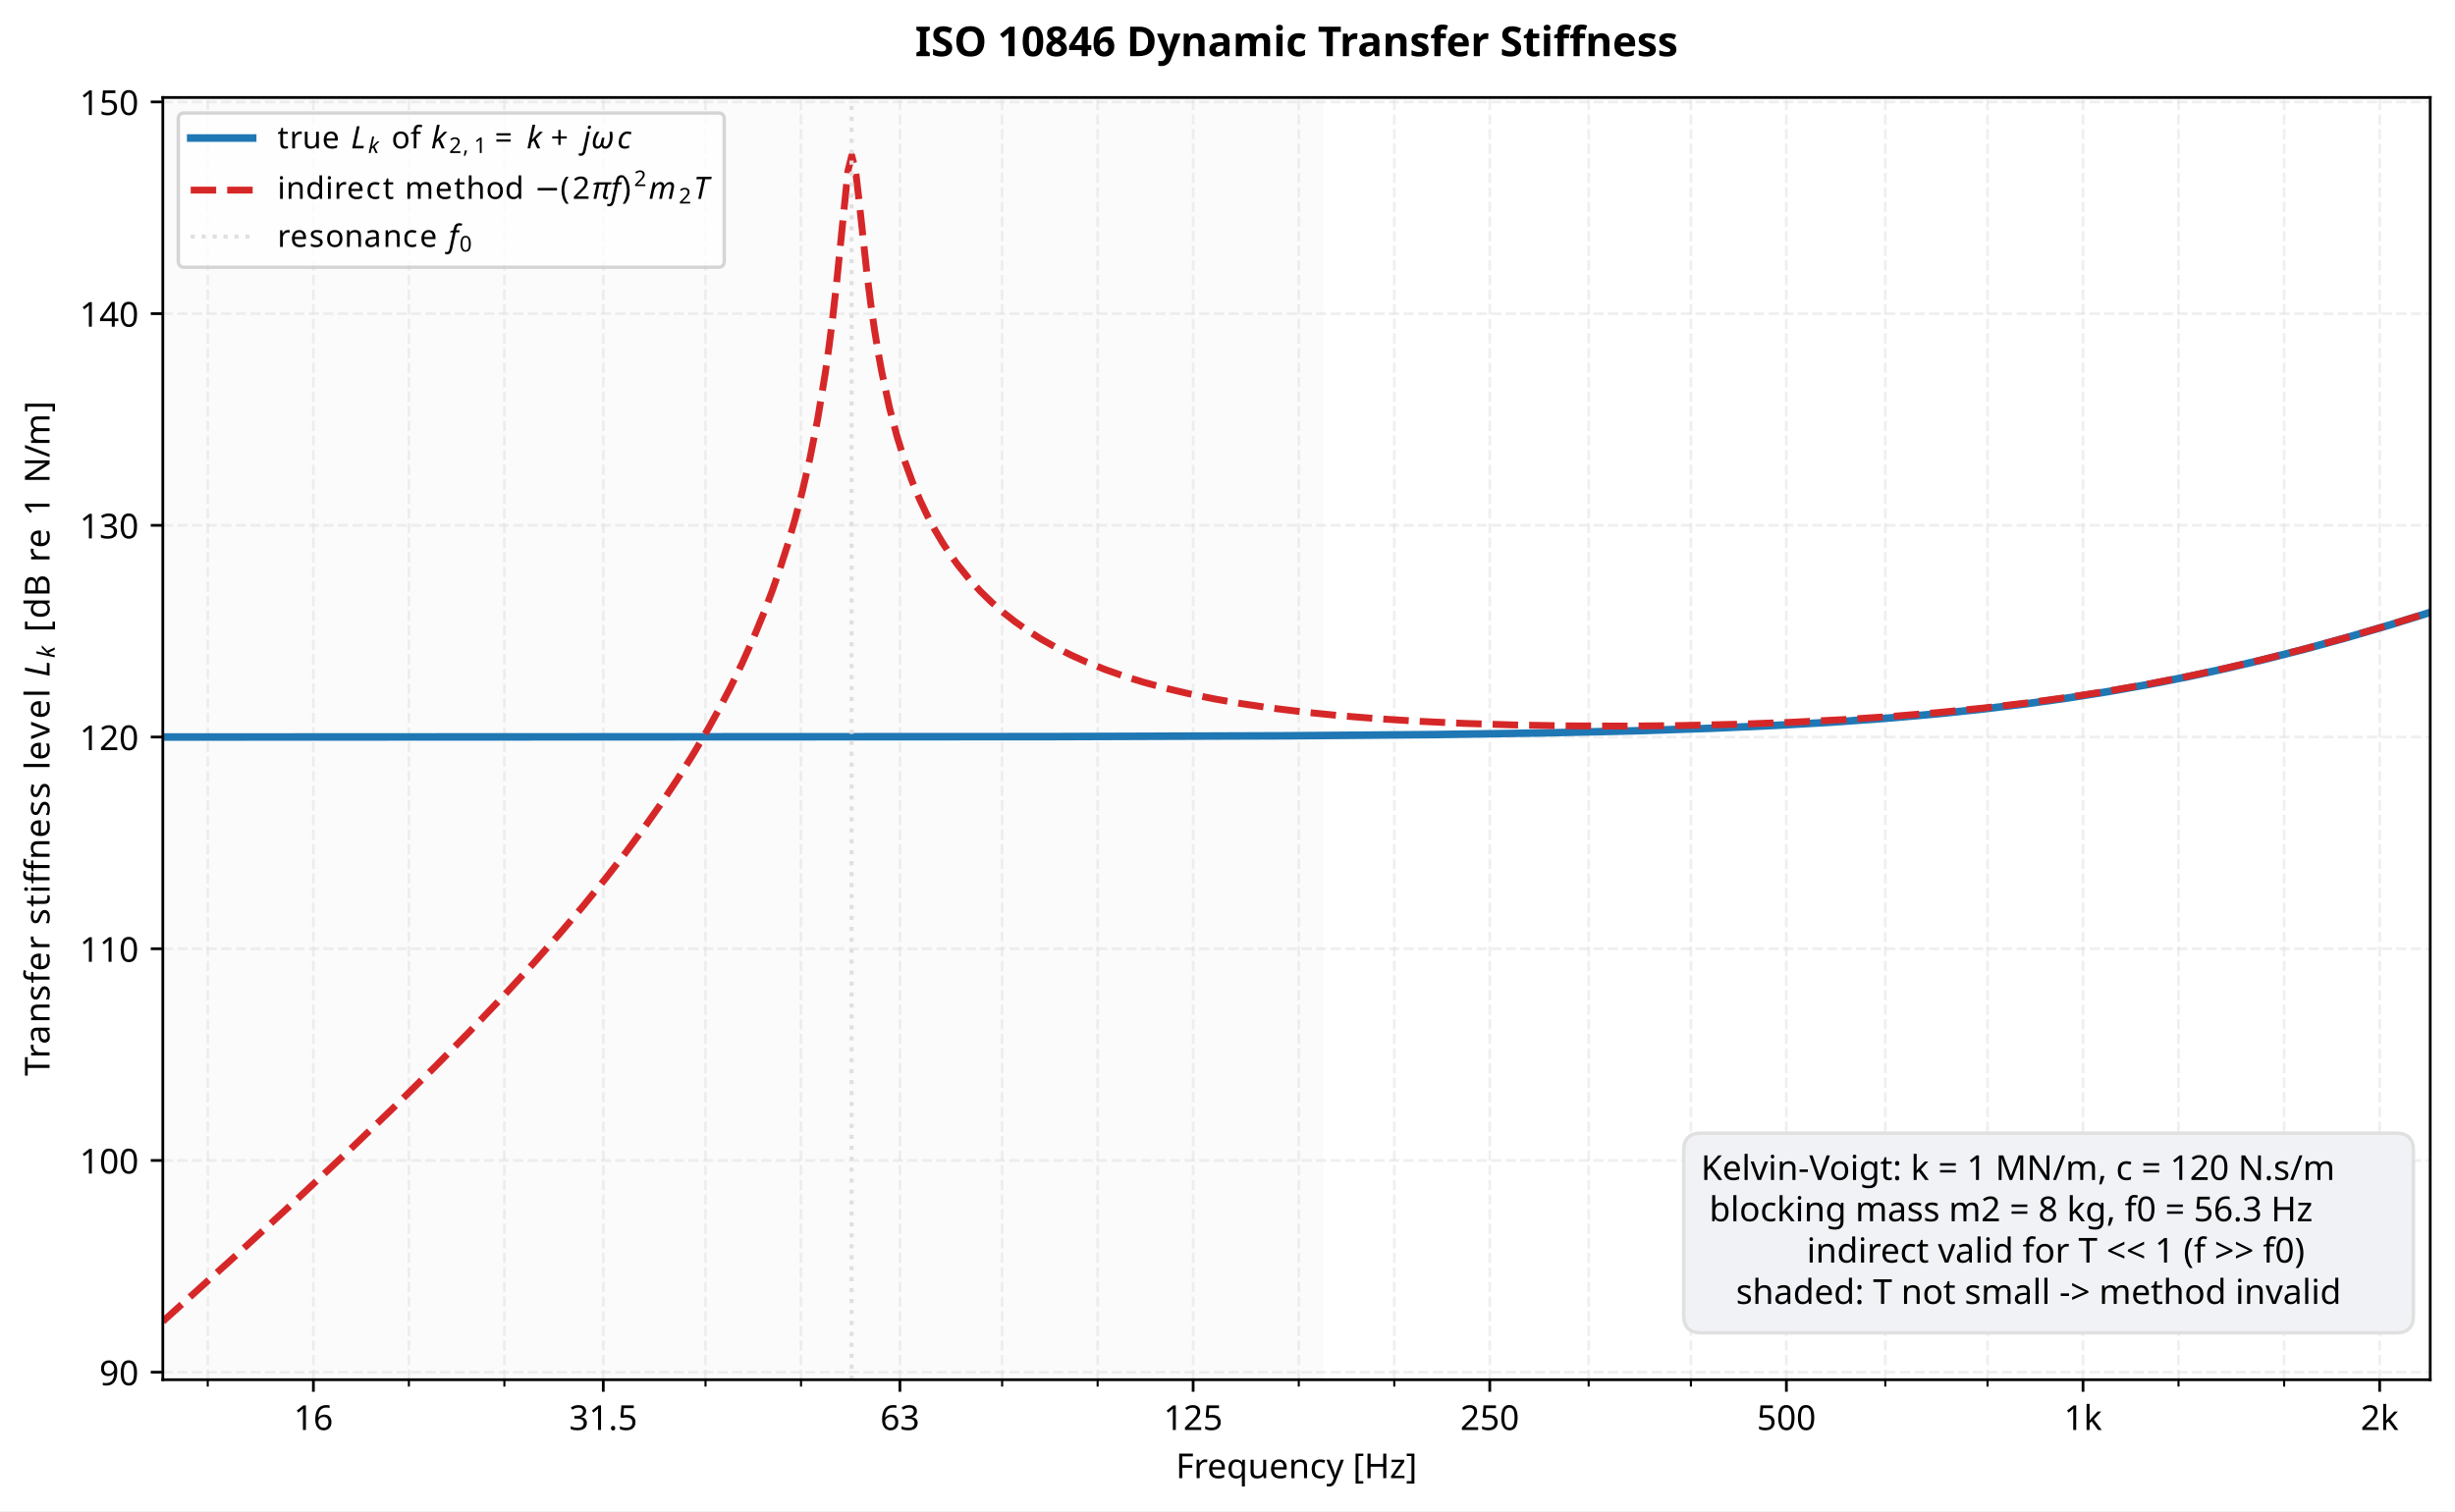
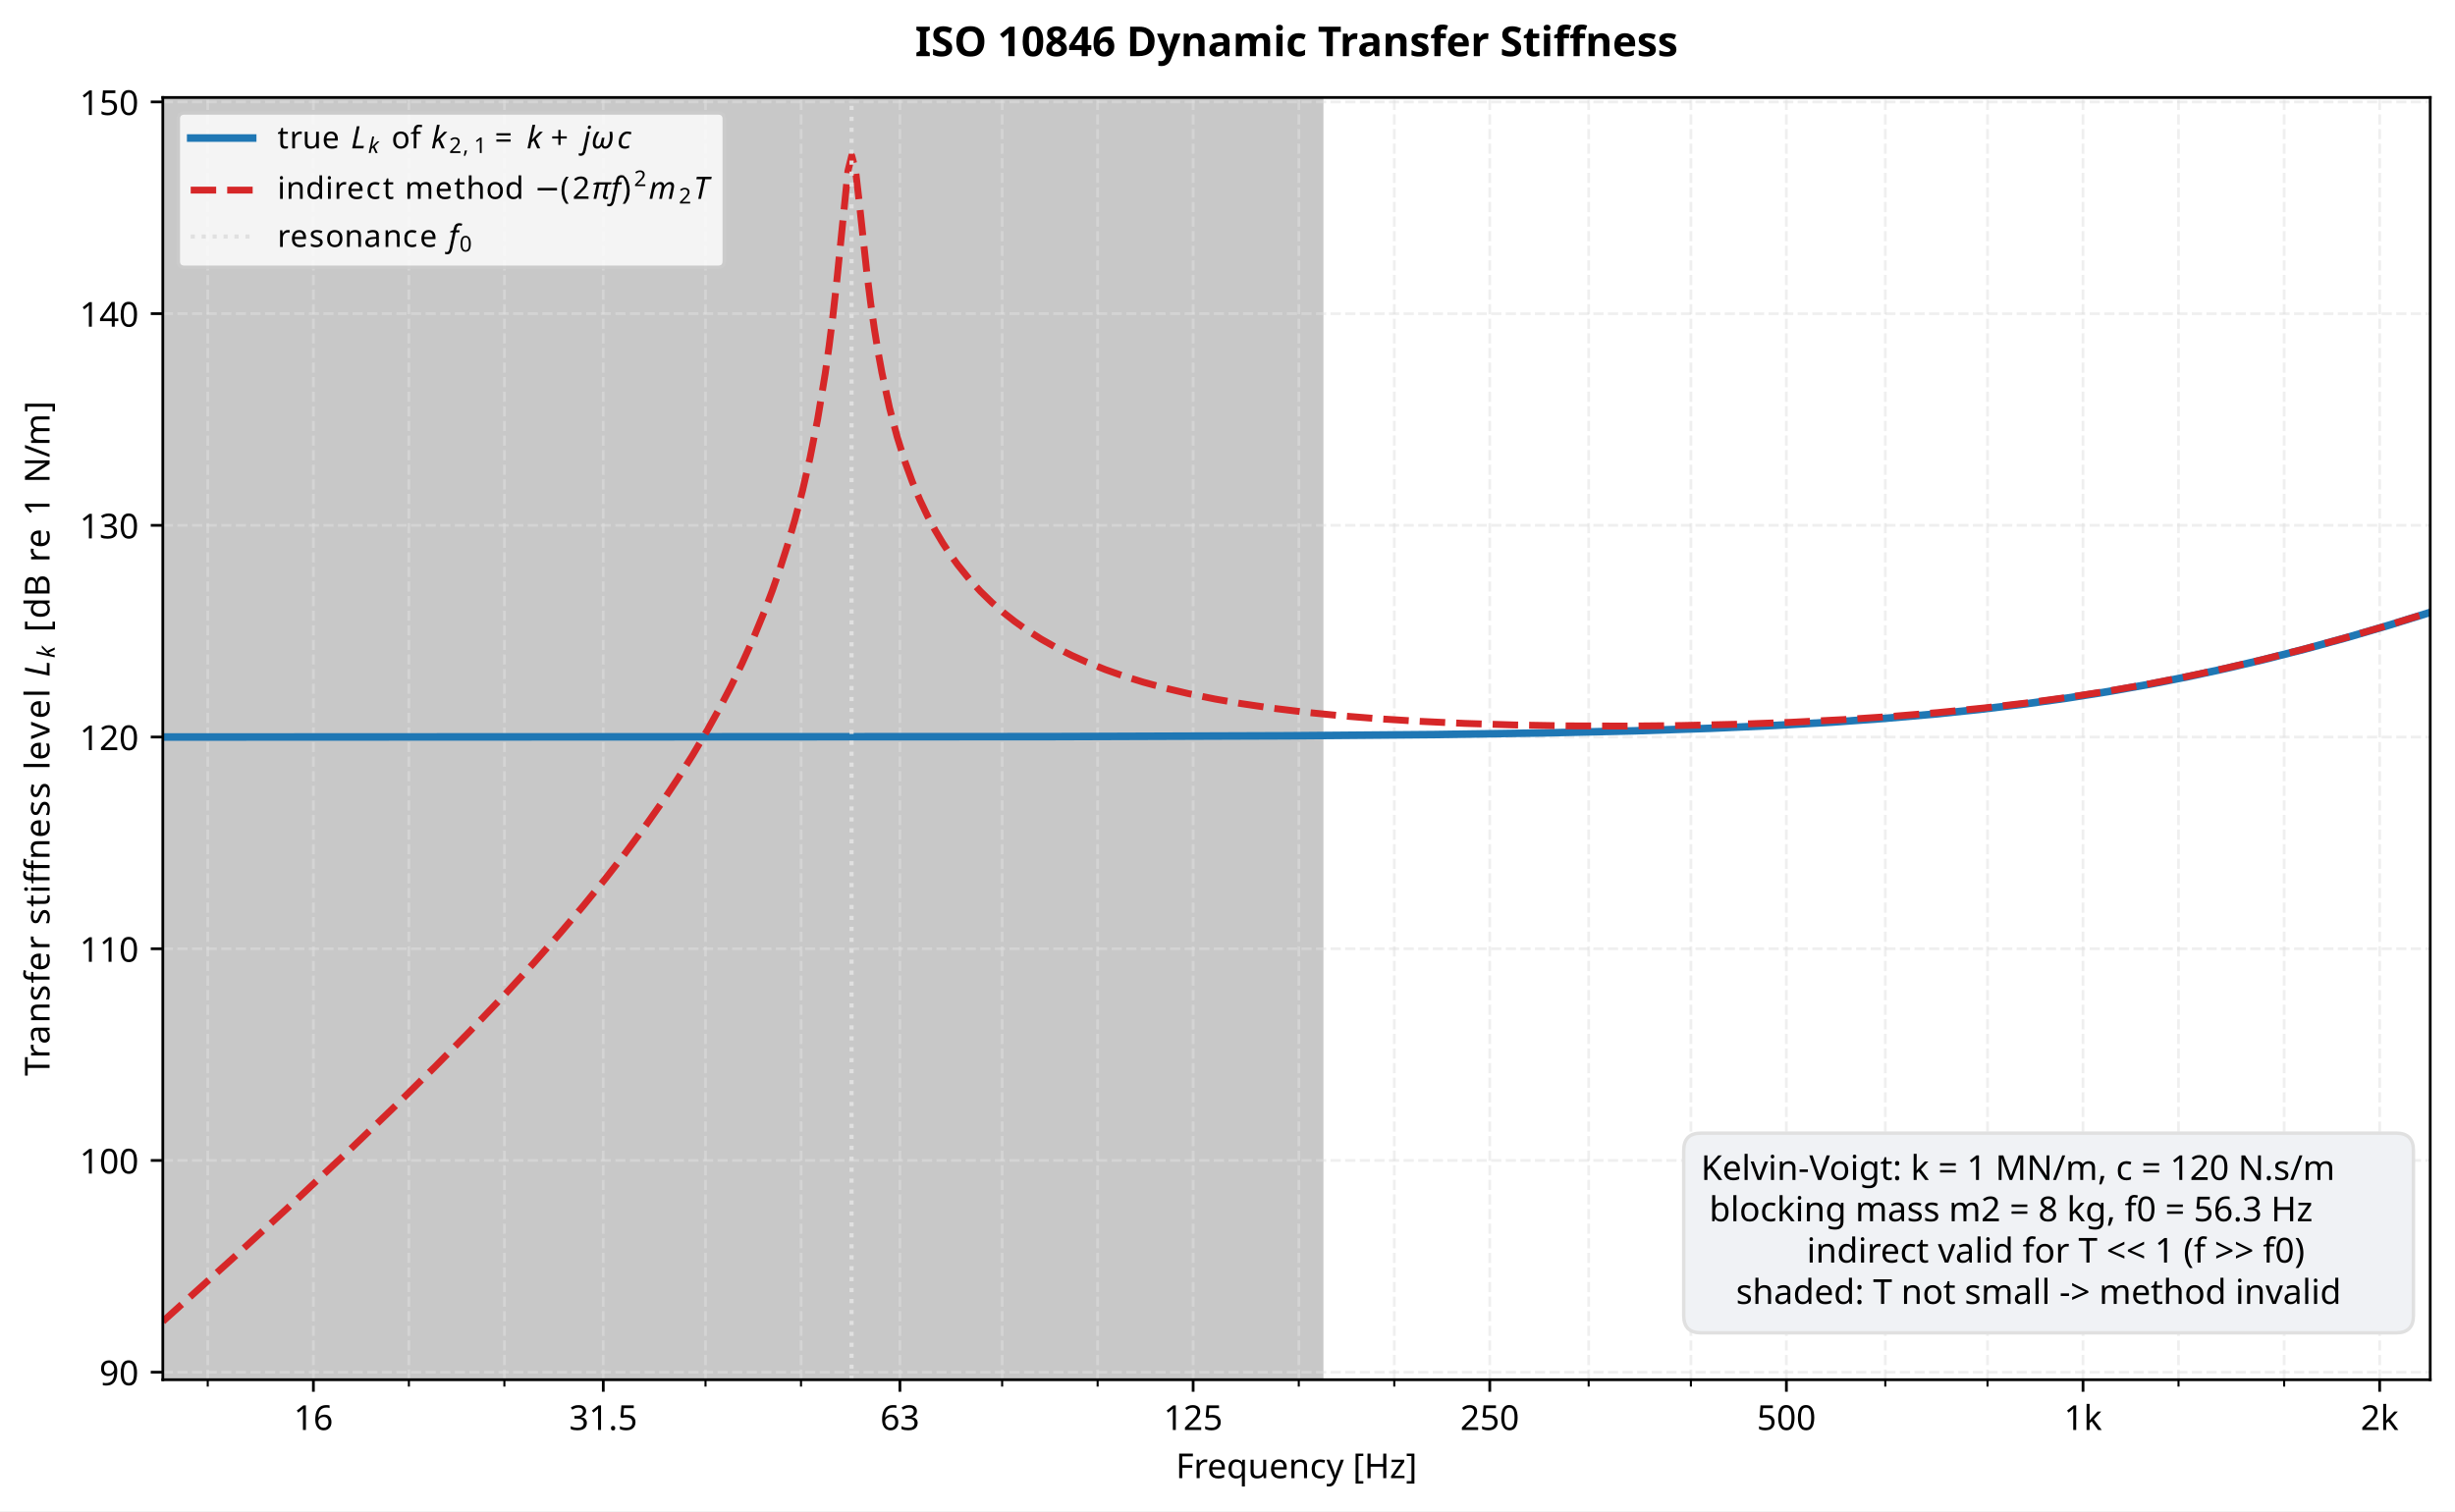
<svg xmlns="http://www.w3.org/2000/svg" xmlns:xlink="http://www.w3.org/1999/xlink" width="713.087pt" height="439.035pt" viewBox="0 0 713.087 439.035" version="1.1">
  <defs>
    <style type="text/css">*{stroke-linejoin: round; stroke-linecap: butt}</style>
  </defs>
  <g id="figure_1">
    <g id="patch_1">
      <path d="M 0 439.035  L 713.087 439.035  L 713.087 0  L 0 0  z " style="fill: #ffffff" />
    </g>
    <g id="axes_1">
      <g id="patch_2">
        <path d="M 47.29 400.833  L 705.888 400.833  L 705.888 28.318  L 47.29 28.318  z " style="fill: #ffffff" />
      </g>
      <g id="patch_3">
-         <path d="M 47.29 400.833  L 383.909 400.833  L 383.909 28.318  L 47.29 28.318  z " clip-path="url(#pa8e98edfd8)" style="fill: #e0e0e0; opacity: 0.12; stroke: #e0e0e0; stroke-linejoin: miter" />
+         <path d="M 47.29 400.833  L 383.909 400.833  L 383.909 28.318  L 47.29 28.318  z " clip-path="url(#pa8e98edfd8)" style="fill: #c8c8c8; stroke: #c8c8c8; stroke-linejoin: miter" />
      </g>
      <g id="matplotlib.axis_1">
        <g id="xtick_1">
          <g id="line2d_1">
            <path d="M 91.028 400.833  L 91.028 28.318  " clip-path="url(#pa8e98edfd8)" style="fill: none; stroke-dasharray: 2.96,1.28; stroke-dashoffset: 0; stroke: #e0e0e0; stroke-opacity: 0.5; stroke-width: 0.8" />
          </g>
          <g id="line2d_2">
            <defs>
              <path id="m3d27035b55" d="M 0 0  L 0 3.5  " style="stroke: #000000; stroke-width: 0.8" />
            </defs>
            <g>
              <use xlink:href="#m3d27035b55" x="91.028" y="400.833" style="stroke: #000000; stroke-width: 0.8" />
            </g>
          </g>
          <g id="text_1">
            <text style="font-size: 10px; font-family: sans-serif; text-anchor: middle" x="91.028" y="415.431" transform="rotate(-0 91.0283 415.4311)">16</text>
          </g>
        </g>
        <g id="xtick_2">
          <g id="line2d_3">
            <path d="M 175.231 400.833  L 175.231 28.318  " clip-path="url(#pa8e98edfd8)" style="fill: none; stroke-dasharray: 2.96,1.28; stroke-dashoffset: 0; stroke: #e0e0e0; stroke-opacity: 0.5; stroke-width: 0.8" />
          </g>
          <g id="line2d_4">
            <g>
              <use xlink:href="#m3d27035b55" x="175.231" y="400.833" style="stroke: #000000; stroke-width: 0.8" />
            </g>
          </g>
          <g id="text_2">
            <text style="font-size: 10px; font-family: sans-serif; text-anchor: middle" x="175.231" y="415.431" transform="rotate(-0 175.2311 415.4311)">31.5</text>
          </g>
        </g>
        <g id="xtick_3">
          <g id="line2d_5">
            <path d="M 261.392 400.833  L 261.392 28.318  " clip-path="url(#pa8e98edfd8)" style="fill: none; stroke-dasharray: 2.96,1.28; stroke-dashoffset: 0; stroke: #e0e0e0; stroke-opacity: 0.5; stroke-width: 0.8" />
          </g>
          <g id="line2d_6">
            <g>
              <use xlink:href="#m3d27035b55" x="261.392" y="400.833" style="stroke: #000000; stroke-width: 0.8" />
            </g>
          </g>
          <g id="text_3">
            <text style="font-size: 10px; font-family: sans-serif; text-anchor: middle" x="261.392" y="415.431" transform="rotate(-0 261.3915 415.4311)">63</text>
          </g>
        </g>
        <g id="xtick_4">
          <g id="line2d_7">
            <path d="M 346.561 400.833  L 346.561 28.318  " clip-path="url(#pa8e98edfd8)" style="fill: none; stroke-dasharray: 2.96,1.28; stroke-dashoffset: 0; stroke: #e0e0e0; stroke-opacity: 0.5; stroke-width: 0.8" />
          </g>
          <g id="line2d_8">
            <g>
              <use xlink:href="#m3d27035b55" x="346.561" y="400.833" style="stroke: #000000; stroke-width: 0.8" />
            </g>
          </g>
          <g id="text_4">
            <text style="font-size: 10px; font-family: sans-serif; text-anchor: middle" x="346.561" y="415.431" transform="rotate(-0 346.5614 415.4311)">125</text>
          </g>
        </g>
        <g id="xtick_5">
          <g id="line2d_9">
            <path d="M 432.722 400.833  L 432.722 28.318  " clip-path="url(#pa8e98edfd8)" style="fill: none; stroke-dasharray: 2.96,1.28; stroke-dashoffset: 0; stroke: #e0e0e0; stroke-opacity: 0.5; stroke-width: 0.8" />
          </g>
          <g id="line2d_10">
            <g>
              <use xlink:href="#m3d27035b55" x="432.722" y="400.833" style="stroke: #000000; stroke-width: 0.8" />
            </g>
          </g>
          <g id="text_5">
            <text style="font-size: 10px; font-family: sans-serif; text-anchor: middle" x="432.722" y="415.431" transform="rotate(-0 432.7218 415.4311)">250</text>
          </g>
        </g>
        <g id="xtick_6">
          <g id="line2d_11">
            <path d="M 518.882 400.833  L 518.882 28.318  " clip-path="url(#pa8e98edfd8)" style="fill: none; stroke-dasharray: 2.96,1.28; stroke-dashoffset: 0; stroke: #e0e0e0; stroke-opacity: 0.5; stroke-width: 0.8" />
          </g>
          <g id="line2d_12">
            <g>
              <use xlink:href="#m3d27035b55" x="518.882" y="400.833" style="stroke: #000000; stroke-width: 0.8" />
            </g>
          </g>
          <g id="text_6">
            <text style="font-size: 10px; font-family: sans-serif; text-anchor: middle" x="518.882" y="415.431" transform="rotate(-0 518.8822 415.4311)">500</text>
          </g>
        </g>
        <g id="xtick_7">
          <g id="line2d_13">
            <path d="M 605.043 400.833  L 605.043 28.318  " clip-path="url(#pa8e98edfd8)" style="fill: none; stroke-dasharray: 2.96,1.28; stroke-dashoffset: 0; stroke: #e0e0e0; stroke-opacity: 0.5; stroke-width: 0.8" />
          </g>
          <g id="line2d_14">
            <g>
              <use xlink:href="#m3d27035b55" x="605.043" y="400.833" style="stroke: #000000; stroke-width: 0.8" />
            </g>
          </g>
          <g id="text_7">
            <text style="font-size: 10px; font-family: sans-serif; text-anchor: middle" x="605.043" y="415.432" transform="rotate(-0 605.0426 415.4319)">1k</text>
          </g>
        </g>
        <g id="xtick_8">
          <g id="line2d_15">
            <path d="M 691.203 400.833  L 691.203 28.318  " clip-path="url(#pa8e98edfd8)" style="fill: none; stroke-dasharray: 2.96,1.28; stroke-dashoffset: 0; stroke: #e0e0e0; stroke-opacity: 0.5; stroke-width: 0.8" />
          </g>
          <g id="line2d_16">
            <g>
              <use xlink:href="#m3d27035b55" x="691.203" y="400.833" style="stroke: #000000; stroke-width: 0.8" />
            </g>
          </g>
          <g id="text_8">
            <text style="font-size: 10px; font-family: sans-serif; text-anchor: middle" x="691.203" y="415.432" transform="rotate(-0 691.203 415.4319)">2k</text>
          </g>
        </g>
        <g id="xtick_9">
          <g id="line2d_17">
            <path d="M 60.343 400.833  L 60.343 28.318  " clip-path="url(#pa8e98edfd8)" style="fill: none; stroke-dasharray: 2.96,1.28; stroke-dashoffset: 0; stroke: #e0e0e0; stroke-opacity: 0.5; stroke-width: 0.8" />
          </g>
          <g id="line2d_18">
            <defs>
              <path id="md1b22fa4b4" d="M 0 0  L 0 2  " style="stroke: #000000; stroke-width: 0.6" />
            </defs>
            <g>
              <use xlink:href="#md1b22fa4b4" x="60.343" y="400.833" style="stroke: #000000; stroke-width: 0.6" />
            </g>
          </g>
        </g>
        <g id="xtick_10">
          <g id="line2d_19">
            <path d="M 118.766 400.833  L 118.766 28.318  " clip-path="url(#pa8e98edfd8)" style="fill: none; stroke-dasharray: 2.96,1.28; stroke-dashoffset: 0; stroke: #e0e0e0; stroke-opacity: 0.5; stroke-width: 0.8" />
          </g>
          <g id="line2d_20">
            <g>
              <use xlink:href="#md1b22fa4b4" x="118.766" y="400.833" style="stroke: #000000; stroke-width: 0.6" />
            </g>
          </g>
        </g>
        <g id="xtick_11">
          <g id="line2d_21">
            <path d="M 146.503 400.833  L 146.503 28.318  " clip-path="url(#pa8e98edfd8)" style="fill: none; stroke-dasharray: 2.96,1.28; stroke-dashoffset: 0; stroke: #e0e0e0; stroke-opacity: 0.5; stroke-width: 0.8" />
          </g>
          <g id="line2d_22">
            <g>
              <use xlink:href="#md1b22fa4b4" x="146.503" y="400.833" style="stroke: #000000; stroke-width: 0.6" />
            </g>
          </g>
        </g>
        <g id="xtick_12">
          <g id="line2d_23">
            <path d="M 204.926 400.833  L 204.926 28.318  " clip-path="url(#pa8e98edfd8)" style="fill: none; stroke-dasharray: 2.96,1.28; stroke-dashoffset: 0; stroke: #e0e0e0; stroke-opacity: 0.5; stroke-width: 0.8" />
          </g>
          <g id="line2d_24">
            <g>
              <use xlink:href="#md1b22fa4b4" x="204.926" y="400.833" style="stroke: #000000; stroke-width: 0.6" />
            </g>
          </g>
        </g>
        <g id="xtick_13">
          <g id="line2d_25">
            <path d="M 232.664 400.833  L 232.664 28.318  " clip-path="url(#pa8e98edfd8)" style="fill: none; stroke-dasharray: 2.96,1.28; stroke-dashoffset: 0; stroke: #e0e0e0; stroke-opacity: 0.5; stroke-width: 0.8" />
          </g>
          <g id="line2d_26">
            <g>
              <use xlink:href="#md1b22fa4b4" x="232.664" y="400.833" style="stroke: #000000; stroke-width: 0.6" />
            </g>
          </g>
        </g>
        <g id="xtick_14">
          <g id="line2d_27">
            <path d="M 291.087 400.833  L 291.087 28.318  " clip-path="url(#pa8e98edfd8)" style="fill: none; stroke-dasharray: 2.96,1.28; stroke-dashoffset: 0; stroke: #e0e0e0; stroke-opacity: 0.5; stroke-width: 0.8" />
          </g>
          <g id="line2d_28">
            <g>
              <use xlink:href="#md1b22fa4b4" x="291.087" y="400.833" style="stroke: #000000; stroke-width: 0.6" />
            </g>
          </g>
        </g>
        <g id="xtick_15">
          <g id="line2d_29">
            <path d="M 318.824 400.833  L 318.824 28.318  " clip-path="url(#pa8e98edfd8)" style="fill: none; stroke-dasharray: 2.96,1.28; stroke-dashoffset: 0; stroke: #e0e0e0; stroke-opacity: 0.5; stroke-width: 0.8" />
          </g>
          <g id="line2d_30">
            <g>
              <use xlink:href="#md1b22fa4b4" x="318.824" y="400.833" style="stroke: #000000; stroke-width: 0.6" />
            </g>
          </g>
        </g>
        <g id="xtick_16">
          <g id="line2d_31">
            <path d="M 377.247 400.833  L 377.247 28.318  " clip-path="url(#pa8e98edfd8)" style="fill: none; stroke-dasharray: 2.96,1.28; stroke-dashoffset: 0; stroke: #e0e0e0; stroke-opacity: 0.5; stroke-width: 0.8" />
          </g>
          <g id="line2d_32">
            <g>
              <use xlink:href="#md1b22fa4b4" x="377.247" y="400.833" style="stroke: #000000; stroke-width: 0.6" />
            </g>
          </g>
        </g>
        <g id="xtick_17">
          <g id="line2d_33">
            <path d="M 404.984 400.833  L 404.984 28.318  " clip-path="url(#pa8e98edfd8)" style="fill: none; stroke-dasharray: 2.96,1.28; stroke-dashoffset: 0; stroke: #e0e0e0; stroke-opacity: 0.5; stroke-width: 0.8" />
          </g>
          <g id="line2d_34">
            <g>
              <use xlink:href="#md1b22fa4b4" x="404.984" y="400.833" style="stroke: #000000; stroke-width: 0.6" />
            </g>
          </g>
        </g>
        <g id="xtick_18">
          <g id="line2d_35">
            <path d="M 461.45 400.833  L 461.45 28.318  " clip-path="url(#pa8e98edfd8)" style="fill: none; stroke-dasharray: 2.96,1.28; stroke-dashoffset: 0; stroke: #e0e0e0; stroke-opacity: 0.5; stroke-width: 0.8" />
          </g>
          <g id="line2d_36">
            <g>
              <use xlink:href="#md1b22fa4b4" x="461.45" y="400.833" style="stroke: #000000; stroke-width: 0.6" />
            </g>
          </g>
        </g>
        <g id="xtick_19">
          <g id="line2d_37">
            <path d="M 491.145 400.833  L 491.145 28.318  " clip-path="url(#pa8e98edfd8)" style="fill: none; stroke-dasharray: 2.96,1.28; stroke-dashoffset: 0; stroke: #e0e0e0; stroke-opacity: 0.5; stroke-width: 0.8" />
          </g>
          <g id="line2d_38">
            <g>
              <use xlink:href="#md1b22fa4b4" x="491.145" y="400.833" style="stroke: #000000; stroke-width: 0.6" />
            </g>
          </g>
        </g>
        <g id="xtick_20">
          <g id="line2d_39">
            <path d="M 547.61 400.833  L 547.61 28.318  " clip-path="url(#pa8e98edfd8)" style="fill: none; stroke-dasharray: 2.96,1.28; stroke-dashoffset: 0; stroke: #e0e0e0; stroke-opacity: 0.5; stroke-width: 0.8" />
          </g>
          <g id="line2d_40">
            <g>
              <use xlink:href="#md1b22fa4b4" x="547.61" y="400.833" style="stroke: #000000; stroke-width: 0.6" />
            </g>
          </g>
        </g>
        <g id="xtick_21">
          <g id="line2d_41">
            <path d="M 577.305 400.833  L 577.305 28.318  " clip-path="url(#pa8e98edfd8)" style="fill: none; stroke-dasharray: 2.96,1.28; stroke-dashoffset: 0; stroke: #e0e0e0; stroke-opacity: 0.5; stroke-width: 0.8" />
          </g>
          <g id="line2d_42">
            <g>
              <use xlink:href="#md1b22fa4b4" x="577.305" y="400.833" style="stroke: #000000; stroke-width: 0.6" />
            </g>
          </g>
        </g>
        <g id="xtick_22">
          <g id="line2d_43">
            <path d="M 632.78 400.833  L 632.78 28.318  " clip-path="url(#pa8e98edfd8)" style="fill: none; stroke-dasharray: 2.96,1.28; stroke-dashoffset: 0; stroke: #e0e0e0; stroke-opacity: 0.5; stroke-width: 0.8" />
          </g>
          <g id="line2d_44">
            <g>
              <use xlink:href="#md1b22fa4b4" x="632.78" y="400.833" style="stroke: #000000; stroke-width: 0.6" />
            </g>
          </g>
        </g>
        <g id="xtick_23">
          <g id="line2d_45">
            <path d="M 663.466 400.833  L 663.466 28.318  " clip-path="url(#pa8e98edfd8)" style="fill: none; stroke-dasharray: 2.96,1.28; stroke-dashoffset: 0; stroke: #e0e0e0; stroke-opacity: 0.5; stroke-width: 0.8" />
          </g>
          <g id="line2d_46">
            <g>
              <use xlink:href="#md1b22fa4b4" x="663.466" y="400.833" style="stroke: #000000; stroke-width: 0.6" />
            </g>
          </g>
        </g>
        <g id="text_9">
          <text style="font-size: 10px; font-family: sans-serif; text-anchor: middle" x="376.589" y="429.433" transform="rotate(-0 376.5887 429.4327)">Frequency [Hz]</text>
        </g>
      </g>
      <g id="matplotlib.axis_2">
        <g id="ytick_1">
          <g id="line2d_47">
            <path d="M 47.29 398.636  L 705.888 398.636  " clip-path="url(#pa8e98edfd8)" style="fill: none; stroke-dasharray: 2.96,1.28; stroke-dashoffset: 0; stroke: #e0e0e0; stroke-opacity: 0.5; stroke-width: 0.8" />
          </g>
          <g id="line2d_48">
            <defs>
              <path id="mef640d9f3a" d="M 0 0  L -3.5 0  " style="stroke: #000000; stroke-width: 0.8" />
            </defs>
            <g>
              <use xlink:href="#mef640d9f3a" x="47.29" y="398.636" style="stroke: #000000; stroke-width: 0.8" />
            </g>
          </g>
          <g id="text_10">
            <text style="font-size: 10px; font-family: sans-serif; text-anchor: end" x="40.29" y="402.435" transform="rotate(-0 40.28984 402.4346)">90</text>
          </g>
        </g>
        <g id="ytick_2">
          <g id="line2d_49">
            <path d="M 47.29 337.132  L 705.888 337.132  " clip-path="url(#pa8e98edfd8)" style="fill: none; stroke-dasharray: 2.96,1.28; stroke-dashoffset: 0; stroke: #e0e0e0; stroke-opacity: 0.5; stroke-width: 0.8" />
          </g>
          <g id="line2d_50">
            <g>
              <use xlink:href="#mef640d9f3a" x="47.29" y="337.132" style="stroke: #000000; stroke-width: 0.8" />
            </g>
          </g>
          <g id="text_11">
            <text style="font-size: 10px; font-family: sans-serif; text-anchor: end" x="40.29" y="340.93" transform="rotate(-0 40.28984 340.9304)">100</text>
          </g>
        </g>
        <g id="ytick_3">
          <g id="line2d_51">
            <path d="M 47.29 275.627  L 705.888 275.627  " clip-path="url(#pa8e98edfd8)" style="fill: none; stroke-dasharray: 2.96,1.28; stroke-dashoffset: 0; stroke: #e0e0e0; stroke-opacity: 0.5; stroke-width: 0.8" />
          </g>
          <g id="line2d_52">
            <g>
              <use xlink:href="#mef640d9f3a" x="47.29" y="275.627" style="stroke: #000000; stroke-width: 0.8" />
            </g>
          </g>
          <g id="text_12">
            <text style="font-size: 10px; font-family: sans-serif; text-anchor: end" x="40.29" y="279.426" transform="rotate(-0 40.28984 279.4261)">110</text>
          </g>
        </g>
        <g id="ytick_4">
          <g id="line2d_53">
            <path d="M 47.29 214.123  L 705.888 214.123  " clip-path="url(#pa8e98edfd8)" style="fill: none; stroke-dasharray: 2.96,1.28; stroke-dashoffset: 0; stroke: #e0e0e0; stroke-opacity: 0.5; stroke-width: 0.8" />
          </g>
          <g id="line2d_54">
            <g>
              <use xlink:href="#mef640d9f3a" x="47.29" y="214.123" style="stroke: #000000; stroke-width: 0.8" />
            </g>
          </g>
          <g id="text_13">
            <text style="font-size: 10px; font-family: sans-serif; text-anchor: end" x="40.29" y="217.922" transform="rotate(-0 40.28984 217.9219)">120</text>
          </g>
        </g>
        <g id="ytick_5">
          <g id="line2d_55">
            <path d="M 47.29 152.619  L 705.888 152.619  " clip-path="url(#pa8e98edfd8)" style="fill: none; stroke-dasharray: 2.96,1.28; stroke-dashoffset: 0; stroke: #e0e0e0; stroke-opacity: 0.5; stroke-width: 0.8" />
          </g>
          <g id="line2d_56">
            <g>
              <use xlink:href="#mef640d9f3a" x="47.29" y="152.619" style="stroke: #000000; stroke-width: 0.8" />
            </g>
          </g>
          <g id="text_14">
            <text style="font-size: 10px; font-family: sans-serif; text-anchor: end" x="40.29" y="156.418" transform="rotate(-0 40.28984 156.4176)">130</text>
          </g>
        </g>
        <g id="ytick_6">
          <g id="line2d_57">
            <path d="M 47.29 91.115  L 705.888 91.115  " clip-path="url(#pa8e98edfd8)" style="fill: none; stroke-dasharray: 2.96,1.28; stroke-dashoffset: 0; stroke: #e0e0e0; stroke-opacity: 0.5; stroke-width: 0.8" />
          </g>
          <g id="line2d_58">
            <g>
              <use xlink:href="#mef640d9f3a" x="47.29" y="91.115" style="stroke: #000000; stroke-width: 0.8" />
            </g>
          </g>
          <g id="text_15">
            <text style="font-size: 10px; font-family: sans-serif; text-anchor: end" x="40.29" y="94.913" transform="rotate(-0 40.28984 94.91334)">140</text>
          </g>
        </g>
        <g id="ytick_7">
          <g id="line2d_59">
            <path d="M 47.29 29.61  L 705.888 29.61  " clip-path="url(#pa8e98edfd8)" style="fill: none; stroke-dasharray: 2.96,1.28; stroke-dashoffset: 0; stroke: #e0e0e0; stroke-opacity: 0.5; stroke-width: 0.8" />
          </g>
          <g id="line2d_60">
            <g>
              <use xlink:href="#mef640d9f3a" x="47.29" y="29.61" style="stroke: #000000; stroke-width: 0.8" />
            </g>
          </g>
          <g id="text_16">
            <text style="font-size: 10px; font-family: sans-serif; text-anchor: end" x="40.29" y="33.409" transform="rotate(-0 40.28984 33.40908)">150</text>
          </g>
        </g>
        <g id="text_17">
          <g transform="translate(14.8 312.5758) rotate(-90)">
            <text>
              <tspan x="0" y="-0.406" style="font-size: 10px; font-family: sans-serif">T</tspan>
              <tspan x="5.108" y="-0.406" style="font-size: 10px; font-family: sans-serif">r</tspan>
              <tspan x="9.22" y="-0.406" style="font-size: 10px; font-family: sans-serif">a</tspan>
              <tspan x="15.348" y="-0.406" style="font-size: 10px; font-family: sans-serif">n</tspan>
              <tspan x="21.686" y="-0.406" style="font-size: 10px; font-family: sans-serif">s</tspan>
              <tspan x="26.896" y="-0.406" style="font-size: 10px; font-family: sans-serif">f</tspan>
              <tspan x="30.416" y="-0.406" style="font-size: 10px; font-family: sans-serif">e</tspan>
              <tspan x="36.568" y="-0.406" style="font-size: 10px; font-family: sans-serif">r</tspan>
              <tspan x="40.68" y="-0.406" style="font-size: 10px; font-family: sans-serif"> </tspan>
              <tspan x="43.858" y="-0.406" style="font-size: 10px; font-family: sans-serif">s</tspan>
              <tspan x="49.068" y="-0.406" style="font-size: 10px; font-family: sans-serif">t</tspan>
              <tspan x="52.989" y="-0.406" style="font-size: 10px; font-family: sans-serif">i</tspan>
              <tspan x="55.768" y="-0.406" style="font-size: 10px; font-family: sans-serif">f</tspan>
              <tspan x="59.288" y="-0.406" style="font-size: 10px; font-family: sans-serif">f</tspan>
              <tspan x="62.809" y="-0.406" style="font-size: 10px; font-family: sans-serif">n</tspan>
              <tspan x="69.146" y="-0.406" style="font-size: 10px; font-family: sans-serif">e</tspan>
              <tspan x="75.299" y="-0.406" style="font-size: 10px; font-family: sans-serif">s</tspan>
              <tspan x="80.509" y="-0.406" style="font-size: 10px; font-family: sans-serif">s</tspan>
              <tspan x="85.719" y="-0.406" style="font-size: 10px; font-family: sans-serif"> </tspan>
              <tspan x="88.897" y="-0.406" style="font-size: 10px; font-family: sans-serif">l</tspan>
              <tspan x="91.676" y="-0.406" style="font-size: 10px; font-family: sans-serif">e</tspan>
              <tspan x="97.828" y="-0.406" style="font-size: 10px; font-family: sans-serif">v</tspan>
              <tspan x="103.746" y="-0.406" style="font-size: 10px; font-family: sans-serif">e</tspan>
              <tspan x="109.898" y="-0.406" style="font-size: 10px; font-family: sans-serif">l</tspan>
              <tspan x="112.677" y="-0.406" style="font-size: 10px; font-family: sans-serif"> </tspan>
              <tspan x="125.754" y="-0.406" style="font-size: 10px; font-family: sans-serif"> </tspan>
              <tspan x="128.933" y="-0.406" style="font-size: 10px; font-family: sans-serif">[</tspan>
              <tspan x="132.834" y="-0.406" style="font-size: 10px; font-family: sans-serif">d</tspan>
              <tspan x="139.182" y="-0.406" style="font-size: 10px; font-family: sans-serif">B</tspan>
              <tspan x="146.042" y="-0.406" style="font-size: 10px; font-family: sans-serif"> </tspan>
              <tspan x="149.221" y="-0.406" style="font-size: 10px; font-family: sans-serif">r</tspan>
              <tspan x="153.332" y="-0.406" style="font-size: 10px; font-family: sans-serif">e</tspan>
              <tspan x="159.484" y="-0.406" style="font-size: 10px; font-family: sans-serif"> </tspan>
              <tspan x="162.663" y="-0.406" style="font-size: 10px; font-family: sans-serif">1</tspan>
              <tspan x="169.025" y="-0.406" style="font-size: 10px; font-family: sans-serif"> </tspan>
              <tspan x="172.204" y="-0.406" style="font-size: 10px; font-family: sans-serif">N</tspan>
              <tspan x="179.685" y="-0.406" style="font-size: 10px; font-family: sans-serif">/</tspan>
              <tspan x="183.054" y="-0.406" style="font-size: 10px; font-family: sans-serif">m</tspan>
              <tspan x="192.795" y="-0.406" style="font-size: 10px; font-family: sans-serif">]</tspan>
              <tspan x="115.855" y="-0.406" style="font-style: oblique; font-size: 10px; font-family: sans-serif">L</tspan>
              <tspan x="121.427" y="1.094" style="font-style: oblique; font-size: 7px; font-family: sans-serif">k</tspan>
            </text>
          </g>
        </g>
      </g>
      <g id="line2d_61">
        <path d="M 47.29 214.121  L 304.572 214.003  L 373.84 213.758  L 416.72 213.399  L 448.606 212.925  L 474.993 212.312  L 496.983 211.579  L 515.675 210.741  L 532.167 209.793  L 547.56 208.692  L 561.854 207.451  L 575.048 206.09  L 588.242 204.498  L 600.336 202.816  L 612.43 200.905  L 624.525 198.754  L 635.52 196.584  L 646.515 194.204  L 657.51 191.617  L 669.604 188.535  L 681.699 185.213  L 693.793 181.666  L 705.888 177.907  L 705.888 177.907  " clip-path="url(#pa8e98edfd8)" style="fill: none; stroke: #1f77b4; stroke-width: 2.2; stroke-linecap: square" />
      </g>
      <g id="line2d_62">
        <path d="M 47.29 383.901  L 68.18 365.048  L 85.772 348.881  L 101.165 334.432  L 114.359 321.746  L 126.454 309.798  L 136.349 299.733  L 146.244 289.339  L 155.04 279.755  L 162.737 271.04  L 169.334 263.27  L 175.931 255.165  L 181.428 248.101  L 186.926 240.7  L 192.423 232.89  L 196.821 226.286  L 201.219 219.302  L 205.617 211.856  L 208.916 205.906  L 212.214 199.579  L 215.513 192.799  L 218.811 185.466  L 222.11 177.446  L 224.309 171.627  L 226.508 165.343  L 228.707 158.495  L 230.906 150.947  L 233.105 142.514  L 235.304 132.927  L 237.503 121.783  L 239.702 108.462  L 240.801 100.701  L 241.901 92.006  L 243 82.227  L 246.298 49.643  L 247.398 45.251  L 248.497 49.414  L 249.597 58.896  L 251.796 79.332  L 252.895 88.061  L 253.995 95.718  L 255.094 102.456  L 256.194 108.428  L 258.393 118.574  L 260.592 126.915  L 262.791 133.939  L 264.99 139.968  L 267.189 145.221  L 269.388 149.854  L 271.587 153.98  L 273.786 157.686  L 275.985 161.037  L 278.184 164.086  L 281.482 168.18  L 284.781 171.795  L 288.079 175.011  L 291.378 177.892  L 294.676 180.488  L 297.975 182.837  L 302.373 185.643  L 306.771 188.13  L 311.169 190.345  L 315.567 192.328  L 321.064 194.527  L 326.562 196.46  L 332.059 198.168  L 338.656 199.962  L 345.253 201.52  L 352.95 203.087  L 360.646 204.425  L 369.442 205.72  L 379.337 206.927  L 389.233 207.915  L 400.228 208.799  L 412.322 209.555  L 425.516 210.165  L 439.81 210.611  L 455.203 210.877  L 471.695 210.939  L 488.187 210.782  L 504.68 210.405  L 520.073 209.842  L 535.466 209.056  L 549.759 208.103  L 562.953 207.012  L 576.147 205.697  L 588.242 204.276  L 600.336 202.633  L 612.43 200.755  L 623.425 198.834  L 634.42 196.705  L 645.415 194.363  L 656.41 191.811  L 668.505 188.764  L 680.599 185.475  L 692.694 181.956  L 705.888 177.874  L 705.888 177.874  " clip-path="url(#pa8e98edfd8)" style="fill: none; stroke-dasharray: 7.4,3.2; stroke-dashoffset: 0; stroke: #d62728; stroke-width: 2" />
      </g>
      <g id="line2d_63">
        <path d="M 247.348 400.833  L 247.348 28.318  " clip-path="url(#pa8e98edfd8)" style="fill: none; stroke-dasharray: 1.2,1.98; stroke-dashoffset: 0; stroke: #e0e0e0; stroke-width: 1.2" />
      </g>
      <g id="patch_4">
        <path d="M 47.29 400.833  L 47.29 28.318  " style="fill: none; stroke: #000000; stroke-width: 0.8; stroke-linejoin: miter; stroke-linecap: square" />
      </g>
      <g id="patch_5">
        <path d="M 705.888 400.833  L 705.888 28.318  " style="fill: none; stroke: #000000; stroke-width: 0.8; stroke-linejoin: miter; stroke-linecap: square" />
      </g>
      <g id="patch_6">
        <path d="M 47.29 400.833  L 705.888 400.833  " style="fill: none; stroke: #000000; stroke-width: 0.8; stroke-linejoin: miter; stroke-linecap: square" />
      </g>
      <g id="patch_7">
        <path d="M 47.29 28.318  L 705.888 28.318  " style="fill: none; stroke: #000000; stroke-width: 0.8; stroke-linejoin: miter; stroke-linecap: square" />
      </g>
      <g id="text_18">
        <g id="patch_8">
          <path d="M 494.065 387.208  L 696.009 387.208  Q 701.009 387.208 701.009 382.208  L 701.009 334.197  Q 701.009 329.197 696.009 329.197  L 494.065 329.197  Q 489.065 329.197 489.065 334.197  L 489.065 382.208  Q 489.065 387.208 494.065 387.208  z " style="fill: #f0f2f5; stroke: #e0e0e0; stroke-linejoin: miter" />
        </g>
        <text style="font-size: 10px; font-family: sans-serif" transform="translate(494.0648 342.7961)">Kelvin-Voigt: k = 1 MN/m, c = 120 N.s/m</text>
        <text style="font-size: 10px; font-family: sans-serif" transform="translate(496.482 354.7989)">blocking mass m2 = 8 kg,  f0 = 56.3 Hz</text>
        <text style="font-size: 10px; font-family: sans-serif" transform="translate(524.8038 366.8016)">indirect valid for T &lt;&lt; 1  (f &gt;&gt; f0)</text>
        <text style="font-size: 10px; font-family: sans-serif" transform="translate(504.2538 378.8044)">shaded: T not small -&gt; method invalid</text>
      </g>
      <g id="text_19">
        <text style="font-weight: 700; font-size: 12px; font-family: sans-serif; text-anchor: middle" x="376.589" y="16.318" transform="rotate(-0 376.5887 16.31812)">ISO 10846 Dynamic Transfer Stiffness</text>
      </g>
      <g id="legend_1">
        <g id="patch_9">
          <path d="M 53.59 77.644  L 208.57 77.644  Q 210.37 77.644 210.37 75.844  L 210.37 34.618  Q 210.37 32.818 208.57 32.818  L 53.59 32.818  Q 51.79 32.818 51.79 34.618  L 51.79 75.844  Q 51.79 77.644 53.59 77.644  z " style="fill: #ffffff; opacity: 0.8; stroke: #cccccc; stroke-linejoin: miter" />
        </g>
        <g id="line2d_64">
          <path d="M 55.39 40.108  L 64.39 40.108  L 73.39 40.108  " style="fill: none; stroke: #1f77b4; stroke-width: 2.2; stroke-linecap: square" />
        </g>
        <g id="text_20">
          <g transform="translate(80.58984 43.25812)">
            <text>
              <tspan x="0" y="-0.156" style="font-size: 9px; font-family: sans-serif">t</tspan>
              <tspan x="3.529" y="-0.156" style="font-size: 9px; font-family: sans-serif">r</tspan>
              <tspan x="7.229" y="-0.156" style="font-size: 9px; font-family: sans-serif">u</tspan>
              <tspan x="12.933" y="-0.156" style="font-size: 9px; font-family: sans-serif">e</tspan>
              <tspan x="18.47" y="-0.156" style="font-size: 9px; font-family: sans-serif"> </tspan>
              <tspan x="30.24" y="-0.156" style="font-size: 9px; font-family: sans-serif"> </tspan>
              <tspan x="33.1" y="-0.156" style="font-size: 9px; font-family: sans-serif">o</tspan>
              <tspan x="38.607" y="-0.156" style="font-size: 9px; font-family: sans-serif">f</tspan>
              <tspan x="41.775" y="-0.156" style="font-size: 9px; font-family: sans-serif"> </tspan>
              <tspan x="63.094" y="-0.156" style="font-size: 9px; font-family: sans-serif">=</tspan>
              <tspan x="79.354" y="-0.156" style="font-size: 9px; font-family: sans-serif">+</tspan>
              <tspan x="21.331" y="-0.156" style="font-style: oblique; font-size: 9px; font-family: sans-serif">L</tspan>
              <tspan x="44.636" y="-0.156" style="font-style: oblique; font-size: 9px; font-family: sans-serif">k</tspan>
              <tspan x="72.388" y="-0.156" style="font-style: oblique; font-size: 9px; font-family: sans-serif">k</tspan>
              <tspan x="88.648" y="-0.156" style="font-style: oblique; font-size: 9px; font-family: sans-serif">j</tspan>
              <tspan x="91.149" y="-0.156" style="font-style: oblique; font-size: 9px; font-family: sans-serif">ω</tspan>
              <tspan x="98.685" y="-0.156" style="font-style: oblique; font-size: 9px; font-family: sans-serif">c</tspan>
              <tspan x="26.345" y="1.194" style="font-style: oblique; font-size: 6.3px; font-family: sans-serif">k</tspan>
              <tspan x="49.848" y="1.194" style="font-size: 6.3px; font-family: sans-serif">2</tspan>
              <tspan x="53.856" y="1.194" style="font-size: 6.3px; font-family: sans-serif">,</tspan>
              <tspan x="57.086" y="1.194" style="font-size: 6.3px; font-family: sans-serif">1</tspan>
            </text>
          </g>
        </g>
        <g id="line2d_65">
          <path d="M 55.39 55.23  L 64.39 55.23  L 73.39 55.23  " style="fill: none; stroke-dasharray: 7.4,3.2; stroke-dashoffset: 0; stroke: #d62728; stroke-width: 2" />
        </g>
        <g id="text_21">
          <g transform="translate(80.58984 58.38023)">
            <text>
              <tspan x="0" y="-0.602" style="font-size: 9px; font-family: sans-serif">i</tspan>
              <tspan x="2.5" y="-0.602" style="font-size: 9px; font-family: sans-serif">n</tspan>
              <tspan x="8.205" y="-0.602" style="font-size: 9px; font-family: sans-serif">d</tspan>
              <tspan x="13.917" y="-0.602" style="font-size: 9px; font-family: sans-serif">i</tspan>
              <tspan x="16.418" y="-0.602" style="font-size: 9px; font-family: sans-serif">r</tspan>
              <tspan x="20.118" y="-0.602" style="font-size: 9px; font-family: sans-serif">e</tspan>
              <tspan x="25.655" y="-0.602" style="font-size: 9px; font-family: sans-serif">c</tspan>
              <tspan x="30.604" y="-0.602" style="font-size: 9px; font-family: sans-serif">t</tspan>
              <tspan x="34.132" y="-0.602" style="font-size: 9px; font-family: sans-serif"> </tspan>
              <tspan x="36.993" y="-0.602" style="font-size: 9px; font-family: sans-serif">m</tspan>
              <tspan x="45.76" y="-0.602" style="font-size: 9px; font-family: sans-serif">e</tspan>
              <tspan x="51.297" y="-0.602" style="font-size: 9px; font-family: sans-serif">t</tspan>
              <tspan x="54.826" y="-0.602" style="font-size: 9px; font-family: sans-serif">h</tspan>
              <tspan x="60.53" y="-0.602" style="font-size: 9px; font-family: sans-serif">o</tspan>
              <tspan x="66.037" y="-0.602" style="font-size: 9px; font-family: sans-serif">d</tspan>
              <tspan x="71.75" y="-0.602" style="font-size: 9px; font-family: sans-serif"> </tspan>
              <tspan x="74.61" y="-0.602" style="font-size: 9px; font-family: sans-serif">−</tspan>
              <tspan x="82.151" y="-0.602" style="font-size: 9px; font-family: sans-serif">(</tspan>
              <tspan x="85.663" y="-0.602" style="font-size: 9px; font-family: sans-serif">2</tspan>
              <tspan x="99.976" y="-0.602" style="font-size: 9px; font-family: sans-serif">)</tspan>
              <tspan x="91.389" y="-0.602" style="font-style: oblique; font-size: 9px; font-family: sans-serif">π</tspan>
              <tspan x="96.807" y="-0.602" style="font-style: oblique; font-size: 9px; font-family: sans-serif">f</tspan>
              <tspan x="107.827" y="-0.602" style="font-style: oblique; font-size: 9px; font-family: sans-serif">m</tspan>
              <tspan x="120.849" y="-0.602" style="font-style: oblique; font-size: 9px; font-family: sans-serif">T</tspan>
              <tspan x="103.573" y="-4.319" style="font-size: 6.3px; font-family: sans-serif">2</tspan>
              <tspan x="116.594" y="0.748" style="font-size: 6.3px; font-family: sans-serif">2</tspan>
            </text>
          </g>
        </g>
        <g id="line2d_66">
          <path d="M 55.39 68.732  L 64.39 68.732  L 73.39 68.732  " style="fill: none; stroke-dasharray: 1.2,1.98; stroke-dashoffset: 0; stroke: #e0e0e0; stroke-width: 1.2" />
        </g>
        <g id="text_22">
          <g transform="translate(80.58984 71.88234)">
            <text>
              <tspan x="0" y="-0.156" style="font-size: 9px; font-family: sans-serif">r</tspan>
              <tspan x="3.7" y="-0.156" style="font-size: 9px; font-family: sans-serif">e</tspan>
              <tspan x="9.237" y="-0.156" style="font-size: 9px; font-family: sans-serif">s</tspan>
              <tspan x="13.926" y="-0.156" style="font-size: 9px; font-family: sans-serif">o</tspan>
              <tspan x="19.433" y="-0.156" style="font-size: 9px; font-family: sans-serif">n</tspan>
              <tspan x="25.137" y="-0.156" style="font-size: 9px; font-family: sans-serif">a</tspan>
              <tspan x="30.652" y="-0.156" style="font-size: 9px; font-family: sans-serif">n</tspan>
              <tspan x="36.356" y="-0.156" style="font-size: 9px; font-family: sans-serif">c</tspan>
              <tspan x="41.304" y="-0.156" style="font-size: 9px; font-family: sans-serif">e</tspan>
              <tspan x="46.841" y="-0.156" style="font-size: 9px; font-family: sans-serif"> </tspan>
              <tspan x="49.702" y="-0.156" style="font-style: oblique; font-size: 9px; font-family: sans-serif">f</tspan>
              <tspan x="52.871" y="1.194" style="font-size: 6.3px; font-family: sans-serif">0</tspan>
            </text>
          </g>
        </g>
      </g>
    </g>
  </g>
  <defs>
    <clipPath id="pa8e98edfd8">
      <rect x="47.29" y="28.318" width="658.598" height="372.515" />
    </clipPath>
  </defs>
</svg>
